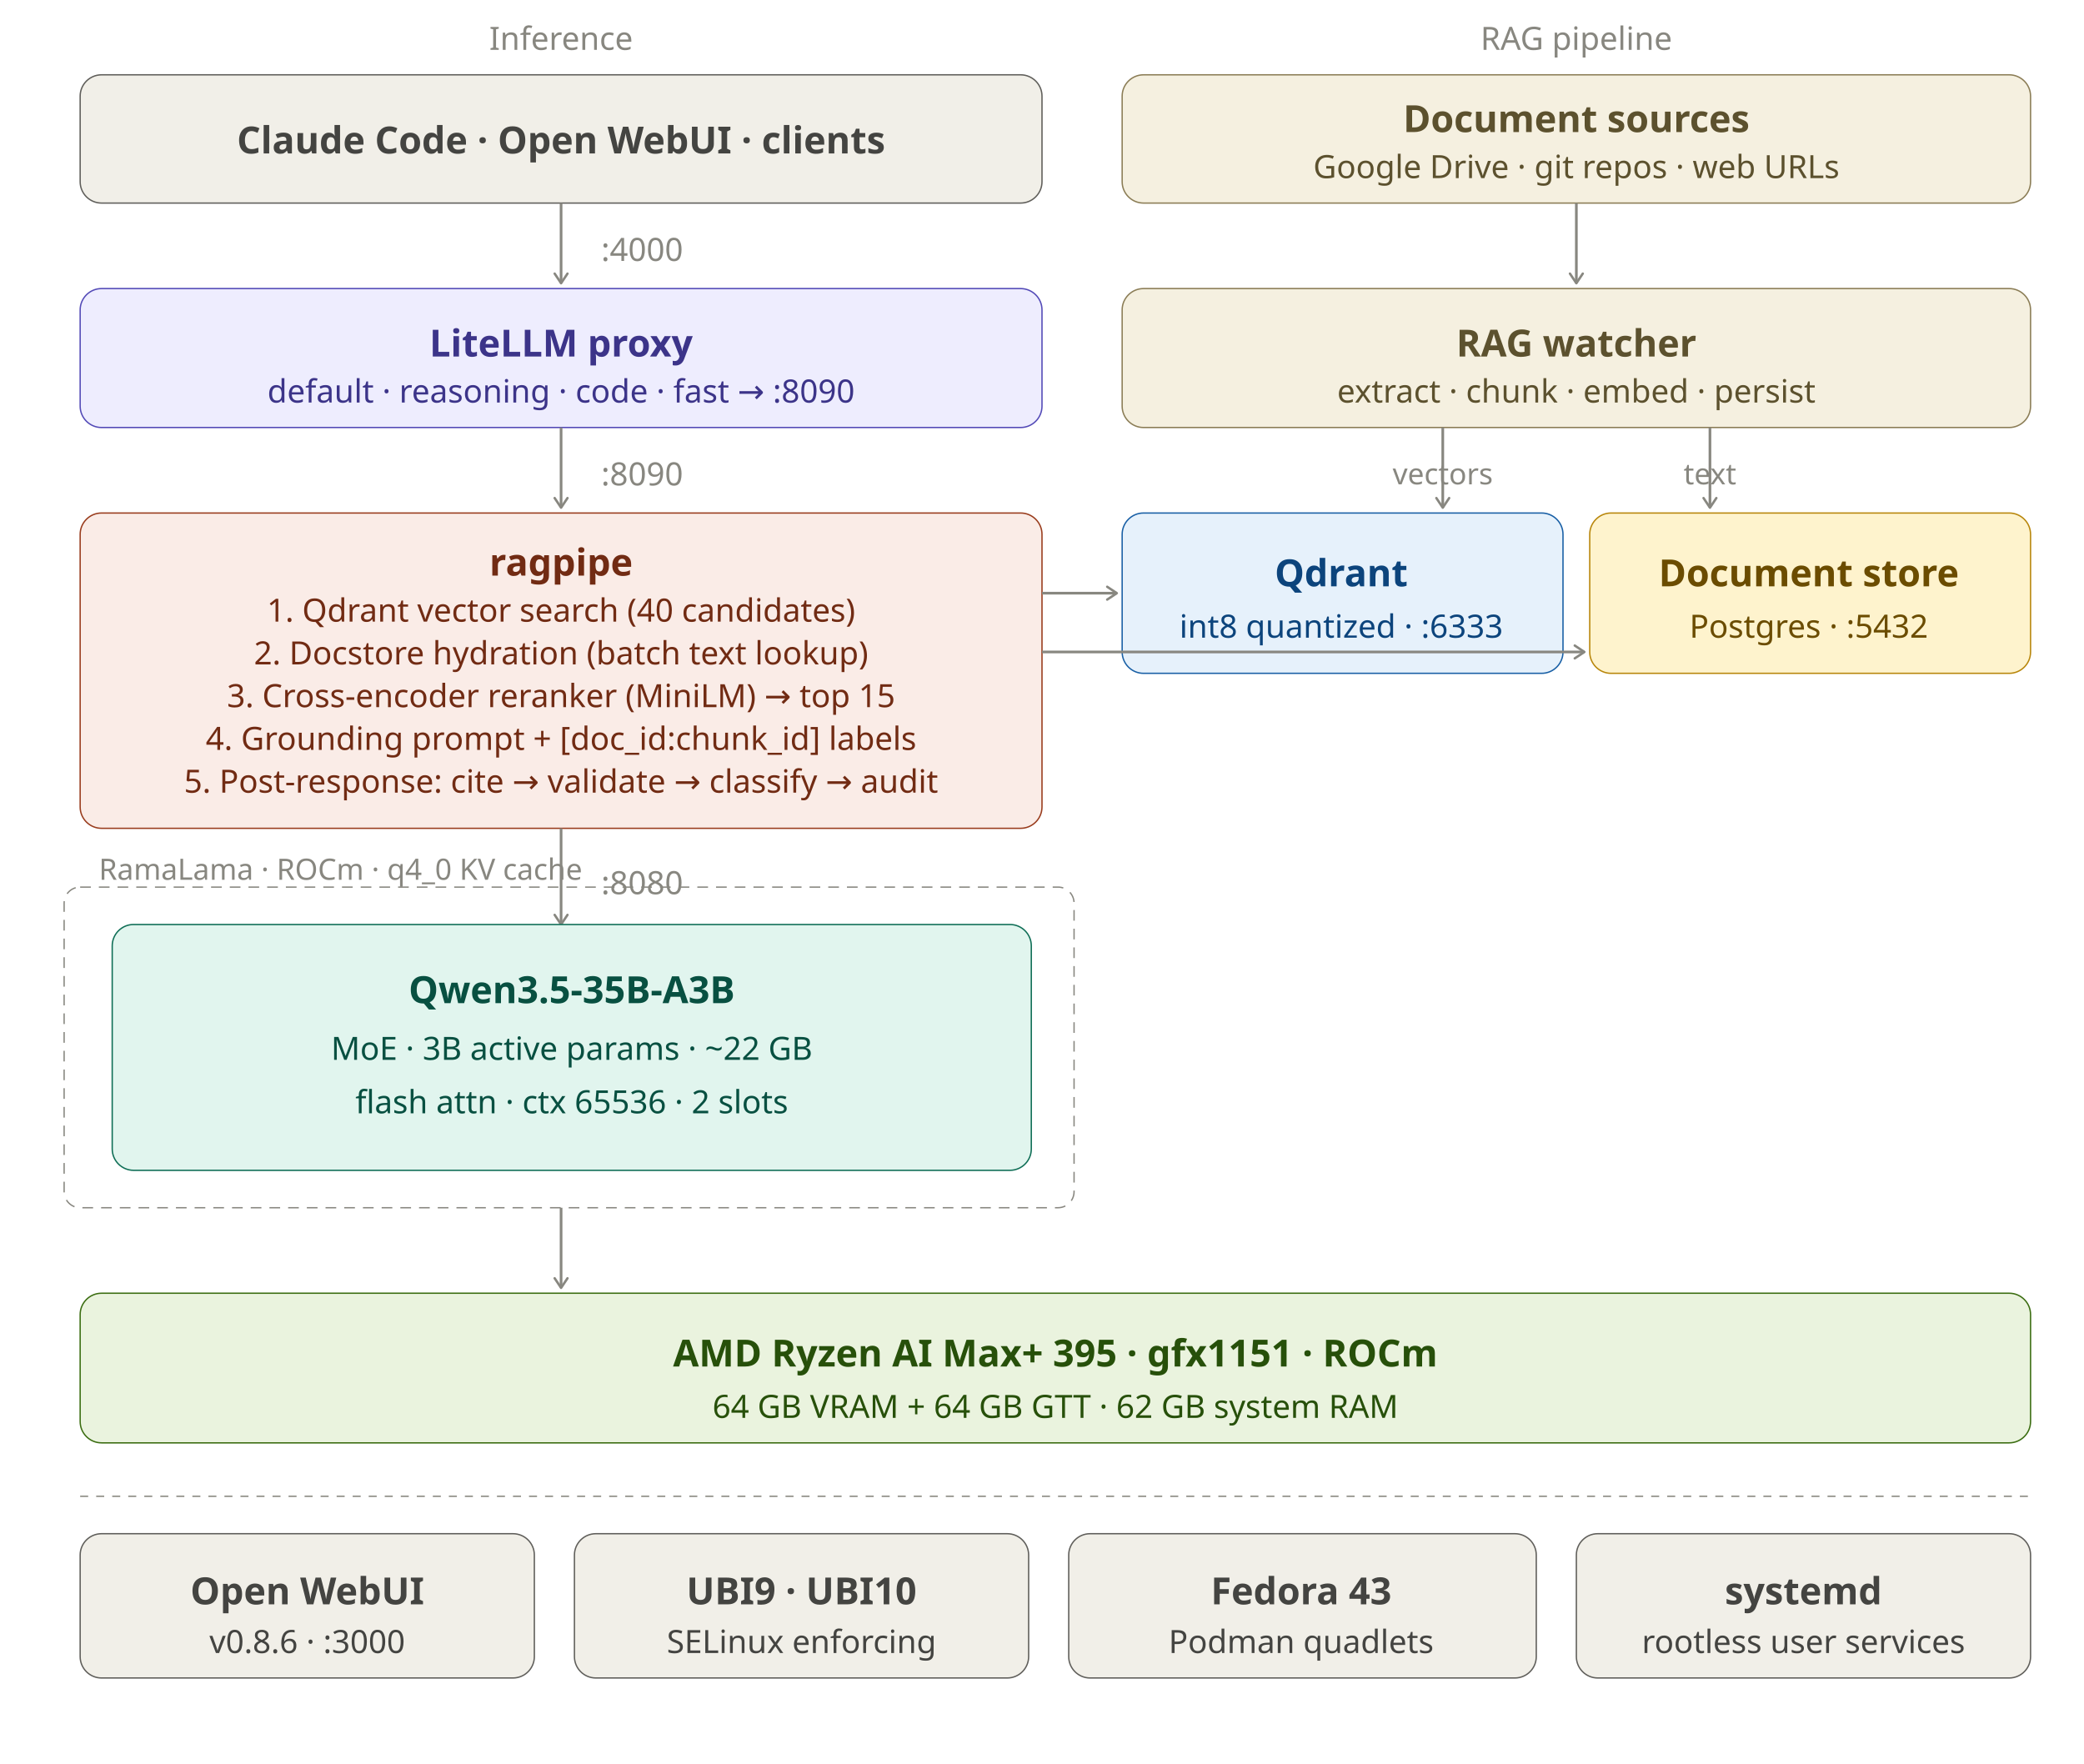
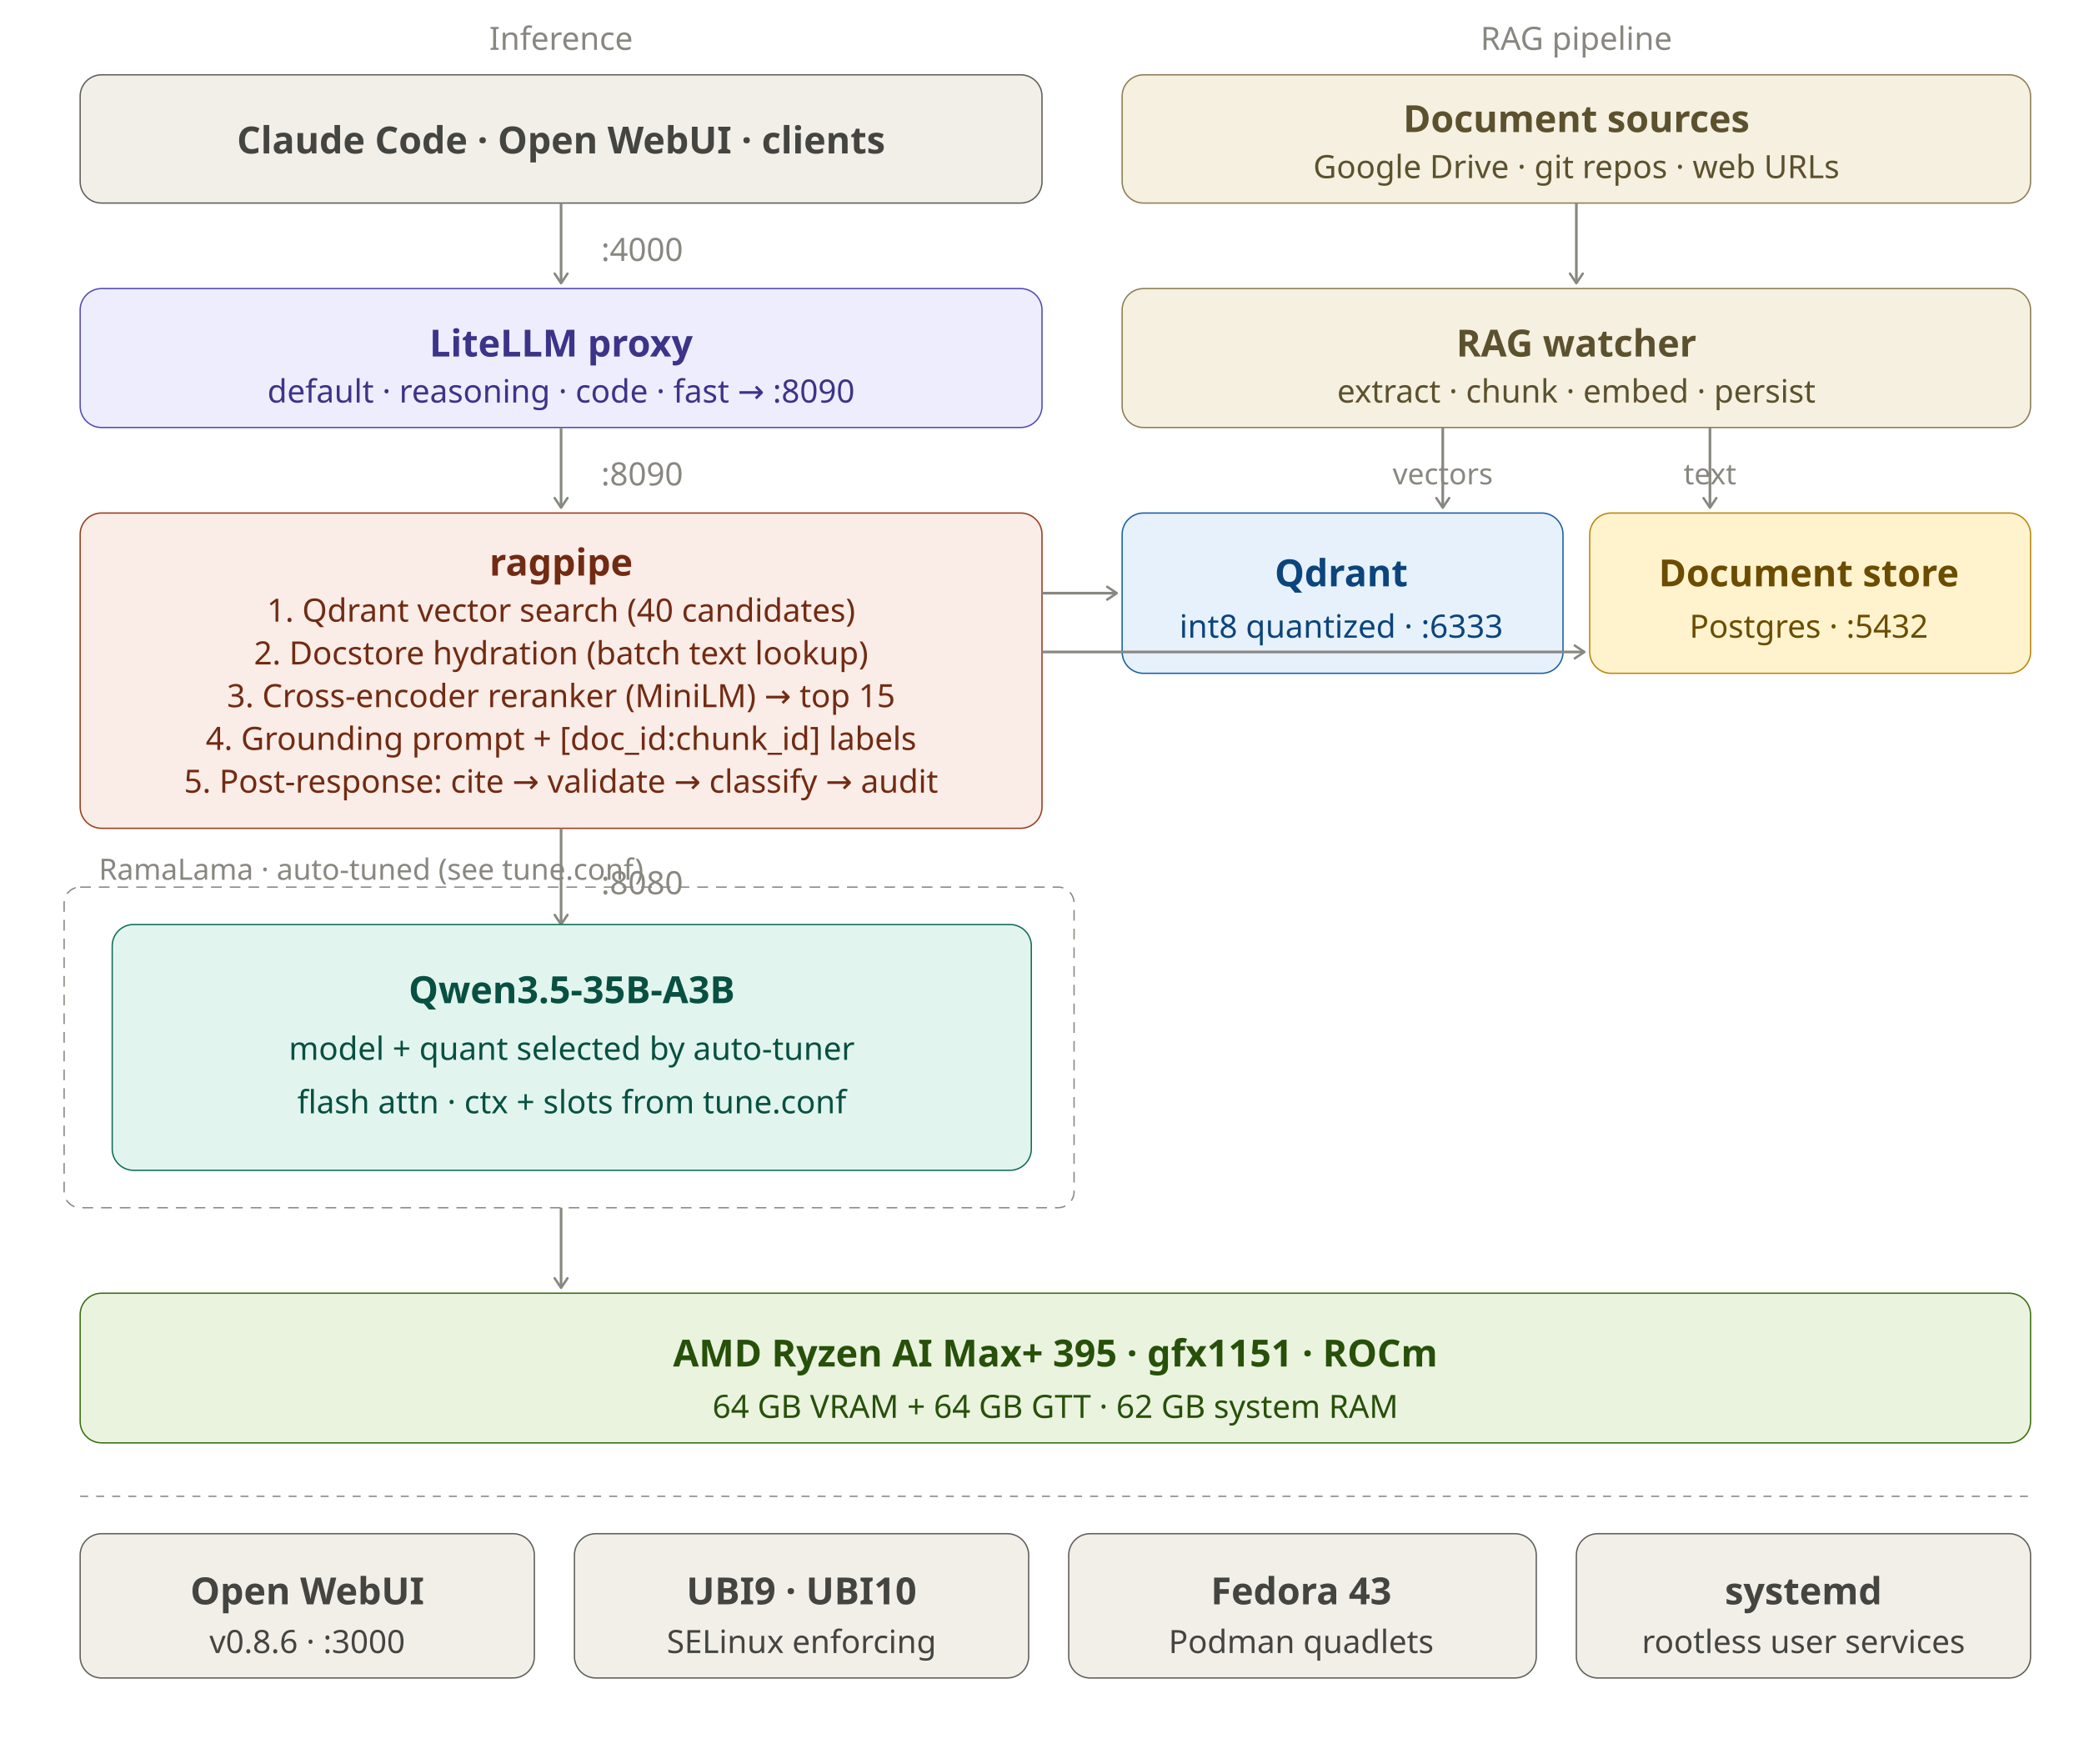
<svg xmlns="http://www.w3.org/2000/svg" width="100%" viewBox="0 0 780 660" style="font-family:system-ui,sans-serif;background:transparent">
  <defs>
    <marker id="arrow" viewBox="0 0 10 10" refX="8" refY="5" markerWidth="6" markerHeight="6" orient="auto-start-reverse">
      <path d="M2 1L8 5L2 9" fill="none" stroke="context-stroke" stroke-width="1.5" stroke-linecap="round" stroke-linejoin="round" />
    </marker>
    <style>
    text { fill: #2C2C2A; }
    .th  { font-size:14px; font-weight:600; }
    .ts  { font-size:12px; font-weight:400; }
    .tl  { font-size:11px; font-weight:400; }
    .c-gray-fill    { fill:#F1EFE8; stroke:#5F5E5A; }
    .c-purple-fill  { fill:#EEEDFE; stroke:#534AB7; }
    .c-teal-fill    { fill:#E1F5EE; stroke:#0F6E56; }
    .c-coral-fill   { fill:#FAECE7; stroke:#993C1D; }
    .c-blue-fill    { fill:#E6F1FB; stroke:#185FA5; }
    .c-green-fill   { fill:#EAF3DE; stroke:#3B6D11; }
    .c-sand-fill    { fill:#F5F0E0; stroke:#8B7D56; }
    .c-amber-fill   { fill:#FEF3CD; stroke:#B8860B; }
    .c-gray-text    { fill:#444441; }
    .c-purple-text  { fill:#3C3489; }
    .c-teal-text    { fill:#085041; }
    .c-coral-text   { fill:#712B13; }
    .c-blue-text    { fill:#0C447C; }
    .c-green-text   { fill:#27500A; }
    .c-sand-text    { fill:#5C512E; }
    .c-amber-text   { fill:#6B4C00; }
    .muted          { fill:#888780; }
    @media (prefers-color-scheme:dark) {
      text              { fill:#D3D1C7; }
      .c-gray-fill      { fill:#444441; stroke:#B4B2A9; }
      .c-purple-fill    { fill:#3C3489; stroke:#AFA9EC; }
      .c-teal-fill      { fill:#085041; stroke:#5DCAA5; }
      .c-coral-fill     { fill:#712B13; stroke:#F0997B; }
      .c-blue-fill      { fill:#0C447C; stroke:#85B7EB; }
      .c-green-fill     { fill:#27500A; stroke:#97C459; }
      .c-sand-fill      { fill:#4A4328; stroke:#C4B882; }
      .c-amber-fill     { fill:#4A3800; stroke:#D4A017; }
      .c-gray-text      { fill:#D3D1C7; }
      .c-purple-text    { fill:#CECBF6; }
      .c-teal-text      { fill:#9FE1CB; }
      .c-coral-text     { fill:#F5C4B3; }
      .c-blue-text      { fill:#B5D4F4; }
      .c-green-text     { fill:#C0DD97; }
      .c-sand-text      { fill:#D8CFA0; }
      .c-amber-text     { fill:#E8C84A; }
      .muted            { fill:#B4B2A9; }
    }
  </style>
  </defs>
  <text class="ts muted" x="210" y="14" text-anchor="middle" dominant-baseline="central">Inference</text>
  <text class="ts muted" x="590" y="14" text-anchor="middle" dominant-baseline="central">RAG pipeline</text>
  <rect x="30" y="28" width="360" height="48" rx="8" stroke-width="0.5" class="c-gray-fill" />
  <text class="th c-gray-text" x="210" y="52" text-anchor="middle" dominant-baseline="central">Claude Code · Open WebUI · clients</text>
  <rect x="420" y="28" width="340" height="48" rx="8" stroke-width="0.5" class="c-sand-fill" />
  <text class="th c-sand-text" x="590" y="44" text-anchor="middle" dominant-baseline="central">Document sources</text>
  <text class="ts c-sand-text" x="590" y="62" text-anchor="middle" dominant-baseline="central">Google Drive · git repos · web URLs</text>
  <line x1="210" y1="76" x2="210" y2="106" stroke="#888780" stroke-width="1" marker-end="url(#arrow)" />
  <text class="ts muted" x="225" y="93" dominant-baseline="central">:4000</text>
  <line x1="590" y1="76" x2="590" y2="106" stroke="#888780" stroke-width="1" marker-end="url(#arrow)" />
  <rect x="30" y="108" width="360" height="52" rx="8" stroke-width="0.5" class="c-purple-fill" />
  <text class="th c-purple-text" x="210" y="128" text-anchor="middle" dominant-baseline="central">LiteLLM proxy</text>
  <text class="ts c-purple-text" x="210" y="146" text-anchor="middle" dominant-baseline="central">default · reasoning · code · fast → :8090</text>
  <rect x="420" y="108" width="340" height="52" rx="8" stroke-width="0.5" class="c-sand-fill" />
  <text class="th c-sand-text" x="590" y="128" text-anchor="middle" dominant-baseline="central">RAG watcher</text>
  <text class="ts c-sand-text" x="590" y="146" text-anchor="middle" dominant-baseline="central">extract · chunk · embed · persist</text>
  <line x1="210" y1="160" x2="210" y2="190" stroke="#888780" stroke-width="1" marker-end="url(#arrow)" />
  <text class="ts muted" x="225" y="177" dominant-baseline="central">:8090</text>
  <line x1="540" y1="160" x2="540" y2="190" stroke="#888780" stroke-width="1" marker-end="url(#arrow)" />
  <text class="tl muted" x="540" y="177" text-anchor="middle" dominant-baseline="central">vectors</text>
  <line x1="640" y1="160" x2="640" y2="190" stroke="#888780" stroke-width="1" marker-end="url(#arrow)" />
  <text class="tl muted" x="640" y="177" text-anchor="middle" dominant-baseline="central">text</text>
  <rect x="30" y="192" width="360" height="118" rx="8" stroke-width="0.5" class="c-coral-fill" />
  <text class="th c-coral-text" x="210" y="210" text-anchor="middle" dominant-baseline="central">ragpipe</text>
  <text class="ts c-coral-text" x="210" y="228" text-anchor="middle" dominant-baseline="central">1. Qdrant vector search (40 candidates)</text>
  <text class="ts c-coral-text" x="210" y="244" text-anchor="middle" dominant-baseline="central">2. Docstore hydration (batch text lookup)</text>
  <text class="ts c-coral-text" x="210" y="260" text-anchor="middle" dominant-baseline="central">3. Cross-encoder reranker (MiniLM) → top 15</text>
  <text class="ts c-coral-text" x="210" y="276" text-anchor="middle" dominant-baseline="central">4. Grounding prompt + [doc_id:chunk_id] labels</text>
  <text class="ts c-coral-text" x="210" y="292" text-anchor="middle" dominant-baseline="central">5. Post-response: cite → validate → classify → audit</text>
  <rect x="420" y="192" width="165" height="60" rx="8" stroke-width="0.5" class="c-blue-fill" />
  <text class="th c-blue-text" x="502" y="214" text-anchor="middle" dominant-baseline="central">Qdrant</text>
  <text class="ts c-blue-text" x="502" y="234" text-anchor="middle" dominant-baseline="central">int8 quantized · :6333</text>
  <rect x="595" y="192" width="165" height="60" rx="8" stroke-width="0.5" class="c-amber-fill" />
  <text class="th c-amber-text" x="677" y="214" text-anchor="middle" dominant-baseline="central">Document store</text>
  <text class="ts c-amber-text" x="677" y="234" text-anchor="middle" dominant-baseline="central">Postgres · :5432</text>
  <line x1="390" y1="222" x2="418" y2="222" stroke="#888780" stroke-width="1" marker-end="url(#arrow)" />
  <line x1="390" y1="244" x2="593" y2="244" stroke="#888780" stroke-width="1" marker-end="url(#arrow)" />
  <line x1="210" y1="310" x2="210" y2="346" stroke="#888780" stroke-width="1" marker-end="url(#arrow)" />
  <text class="ts muted" x="225" y="330" dominant-baseline="central">:8080</text>
  <rect x="24" y="332" width="378" height="120" rx="6" fill="none" stroke-dasharray="4 3" stroke-width="0.5" stroke="#888780" />
-   <text class="tl muted" x="37" y="325" dominant-baseline="central">RamaLama · ROCm · q4_0 KV cache</text>
+   <text class="tl muted" x="37" y="325" dominant-baseline="central">RamaLama · auto-tuned (see tune.conf)</text>
  <rect x="42" y="346" width="344" height="92" rx="8" stroke-width="0.5" class="c-teal-fill" />
  <text class="th c-teal-text" x="214" y="370" text-anchor="middle" dominant-baseline="central">Qwen3.5-35B-A3B</text>
-   <text class="ts c-teal-text" x="214" y="392" text-anchor="middle" dominant-baseline="central">MoE · 3B active params · ~22 GB</text>
-   <text class="ts c-teal-text" x="214" y="412" text-anchor="middle" dominant-baseline="central">flash attn · ctx 65536 · 2 slots</text>
+   <text class="ts c-teal-text" x="214" y="392" text-anchor="middle" dominant-baseline="central">model + quant selected by auto-tuner</text>
+   <text class="ts c-teal-text" x="214" y="412" text-anchor="middle" dominant-baseline="central">flash attn · ctx + slots from tune.conf</text>
  <line x1="210" y1="452" x2="210" y2="482" stroke="#888780" stroke-width="1" marker-end="url(#arrow)" />
  <rect x="30" y="484" width="730" height="56" rx="8" stroke-width="0.5" class="c-green-fill" />
  <text class="th c-green-text" x="395" y="506" text-anchor="middle" dominant-baseline="central">AMD Ryzen AI Max+ 395 · gfx1151 · ROCm</text>
  <text class="ts c-green-text" x="395" y="526" text-anchor="middle" dominant-baseline="central">64 GB VRAM + 64 GB GTT · 62 GB system RAM</text>
  <line x1="30" y1="560" x2="760" y2="560" stroke-dasharray="3 3" stroke-width="0.5" stroke="#888780" />
  <rect x="30" y="574" width="170" height="54" rx="8" stroke-width="0.5" class="c-gray-fill" />
  <text class="th c-gray-text" x="115" y="595" text-anchor="middle" dominant-baseline="central">Open WebUI</text>
  <text class="ts c-gray-text" x="115" y="614" text-anchor="middle" dominant-baseline="central">v0.8.6 · :3000</text>
  <rect x="215" y="574" width="170" height="54" rx="8" stroke-width="0.5" class="c-gray-fill" />
  <text class="th c-gray-text" x="300" y="595" text-anchor="middle" dominant-baseline="central">UBI9 · UBI10</text>
  <text class="ts c-gray-text" x="300" y="614" text-anchor="middle" dominant-baseline="central">SELinux enforcing</text>
  <rect x="400" y="574" width="175" height="54" rx="8" stroke-width="0.5" class="c-gray-fill" />
  <text class="th c-gray-text" x="487" y="595" text-anchor="middle" dominant-baseline="central">Fedora 43</text>
  <text class="ts c-gray-text" x="487" y="614" text-anchor="middle" dominant-baseline="central">Podman quadlets</text>
  <rect x="590" y="574" width="170" height="54" rx="8" stroke-width="0.5" class="c-gray-fill" />
  <text class="th c-gray-text" x="675" y="595" text-anchor="middle" dominant-baseline="central">systemd</text>
  <text class="ts c-gray-text" x="675" y="614" text-anchor="middle" dominant-baseline="central">rootless user services</text>
</svg>
